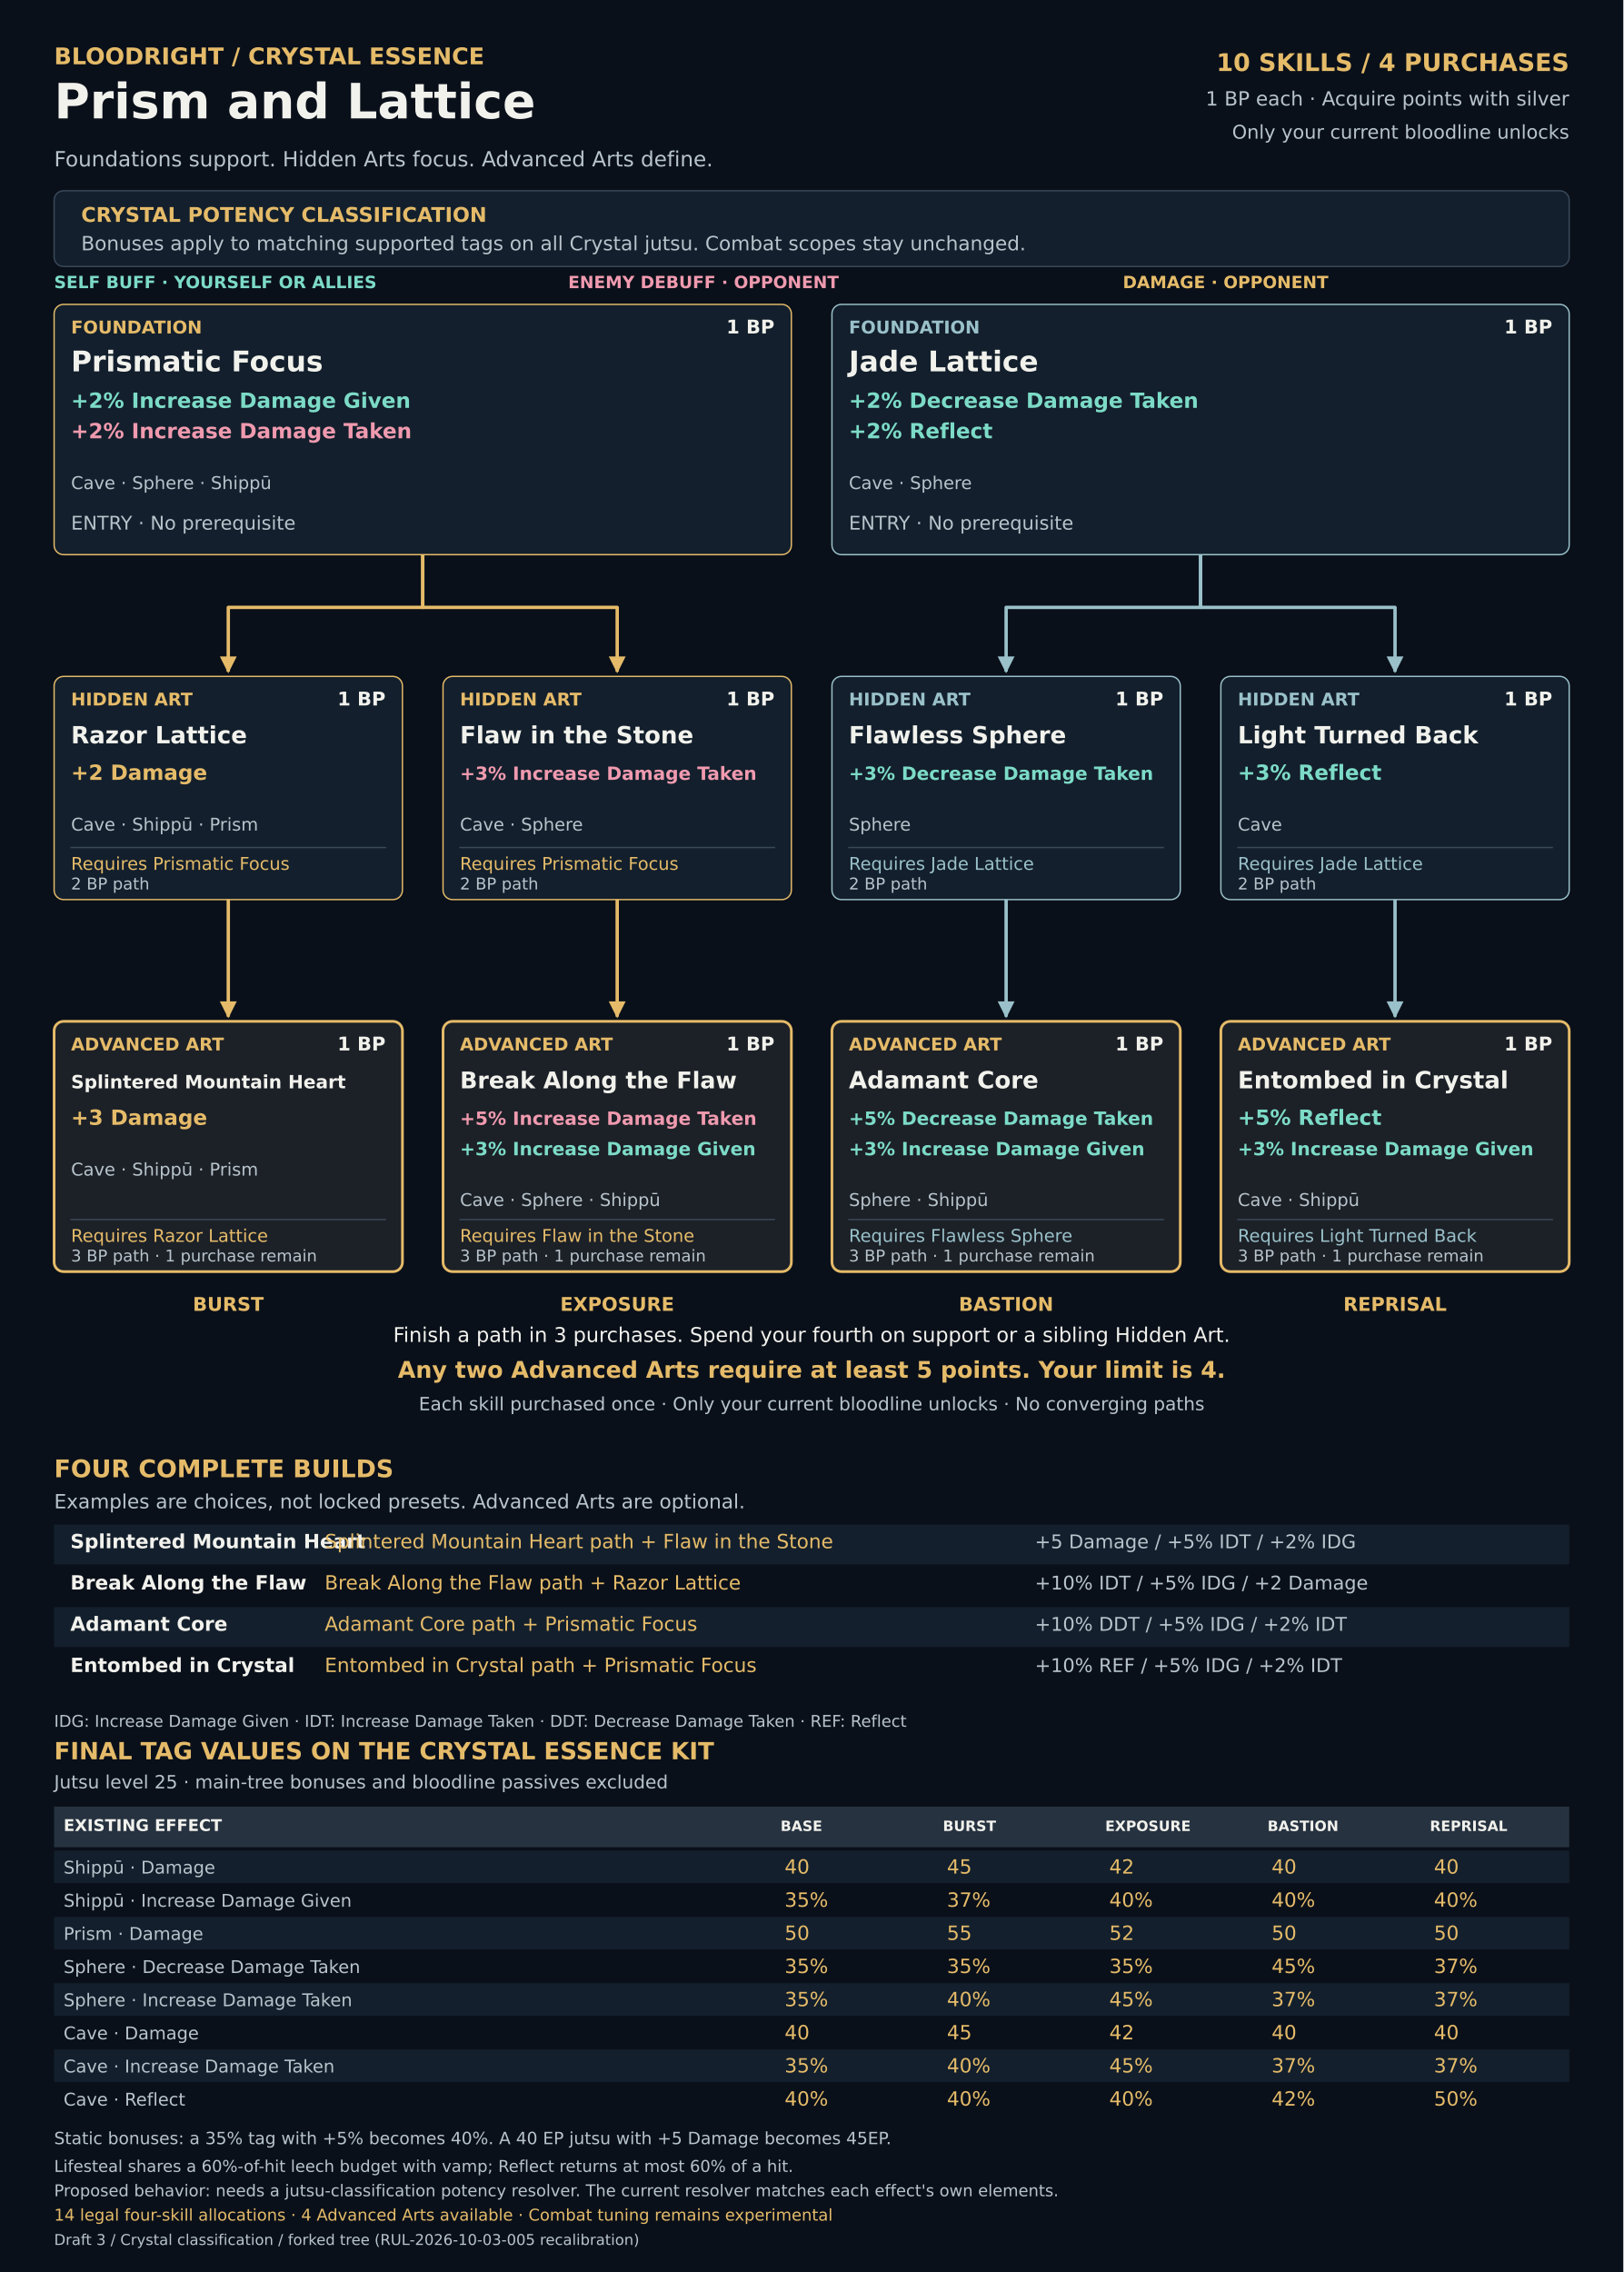
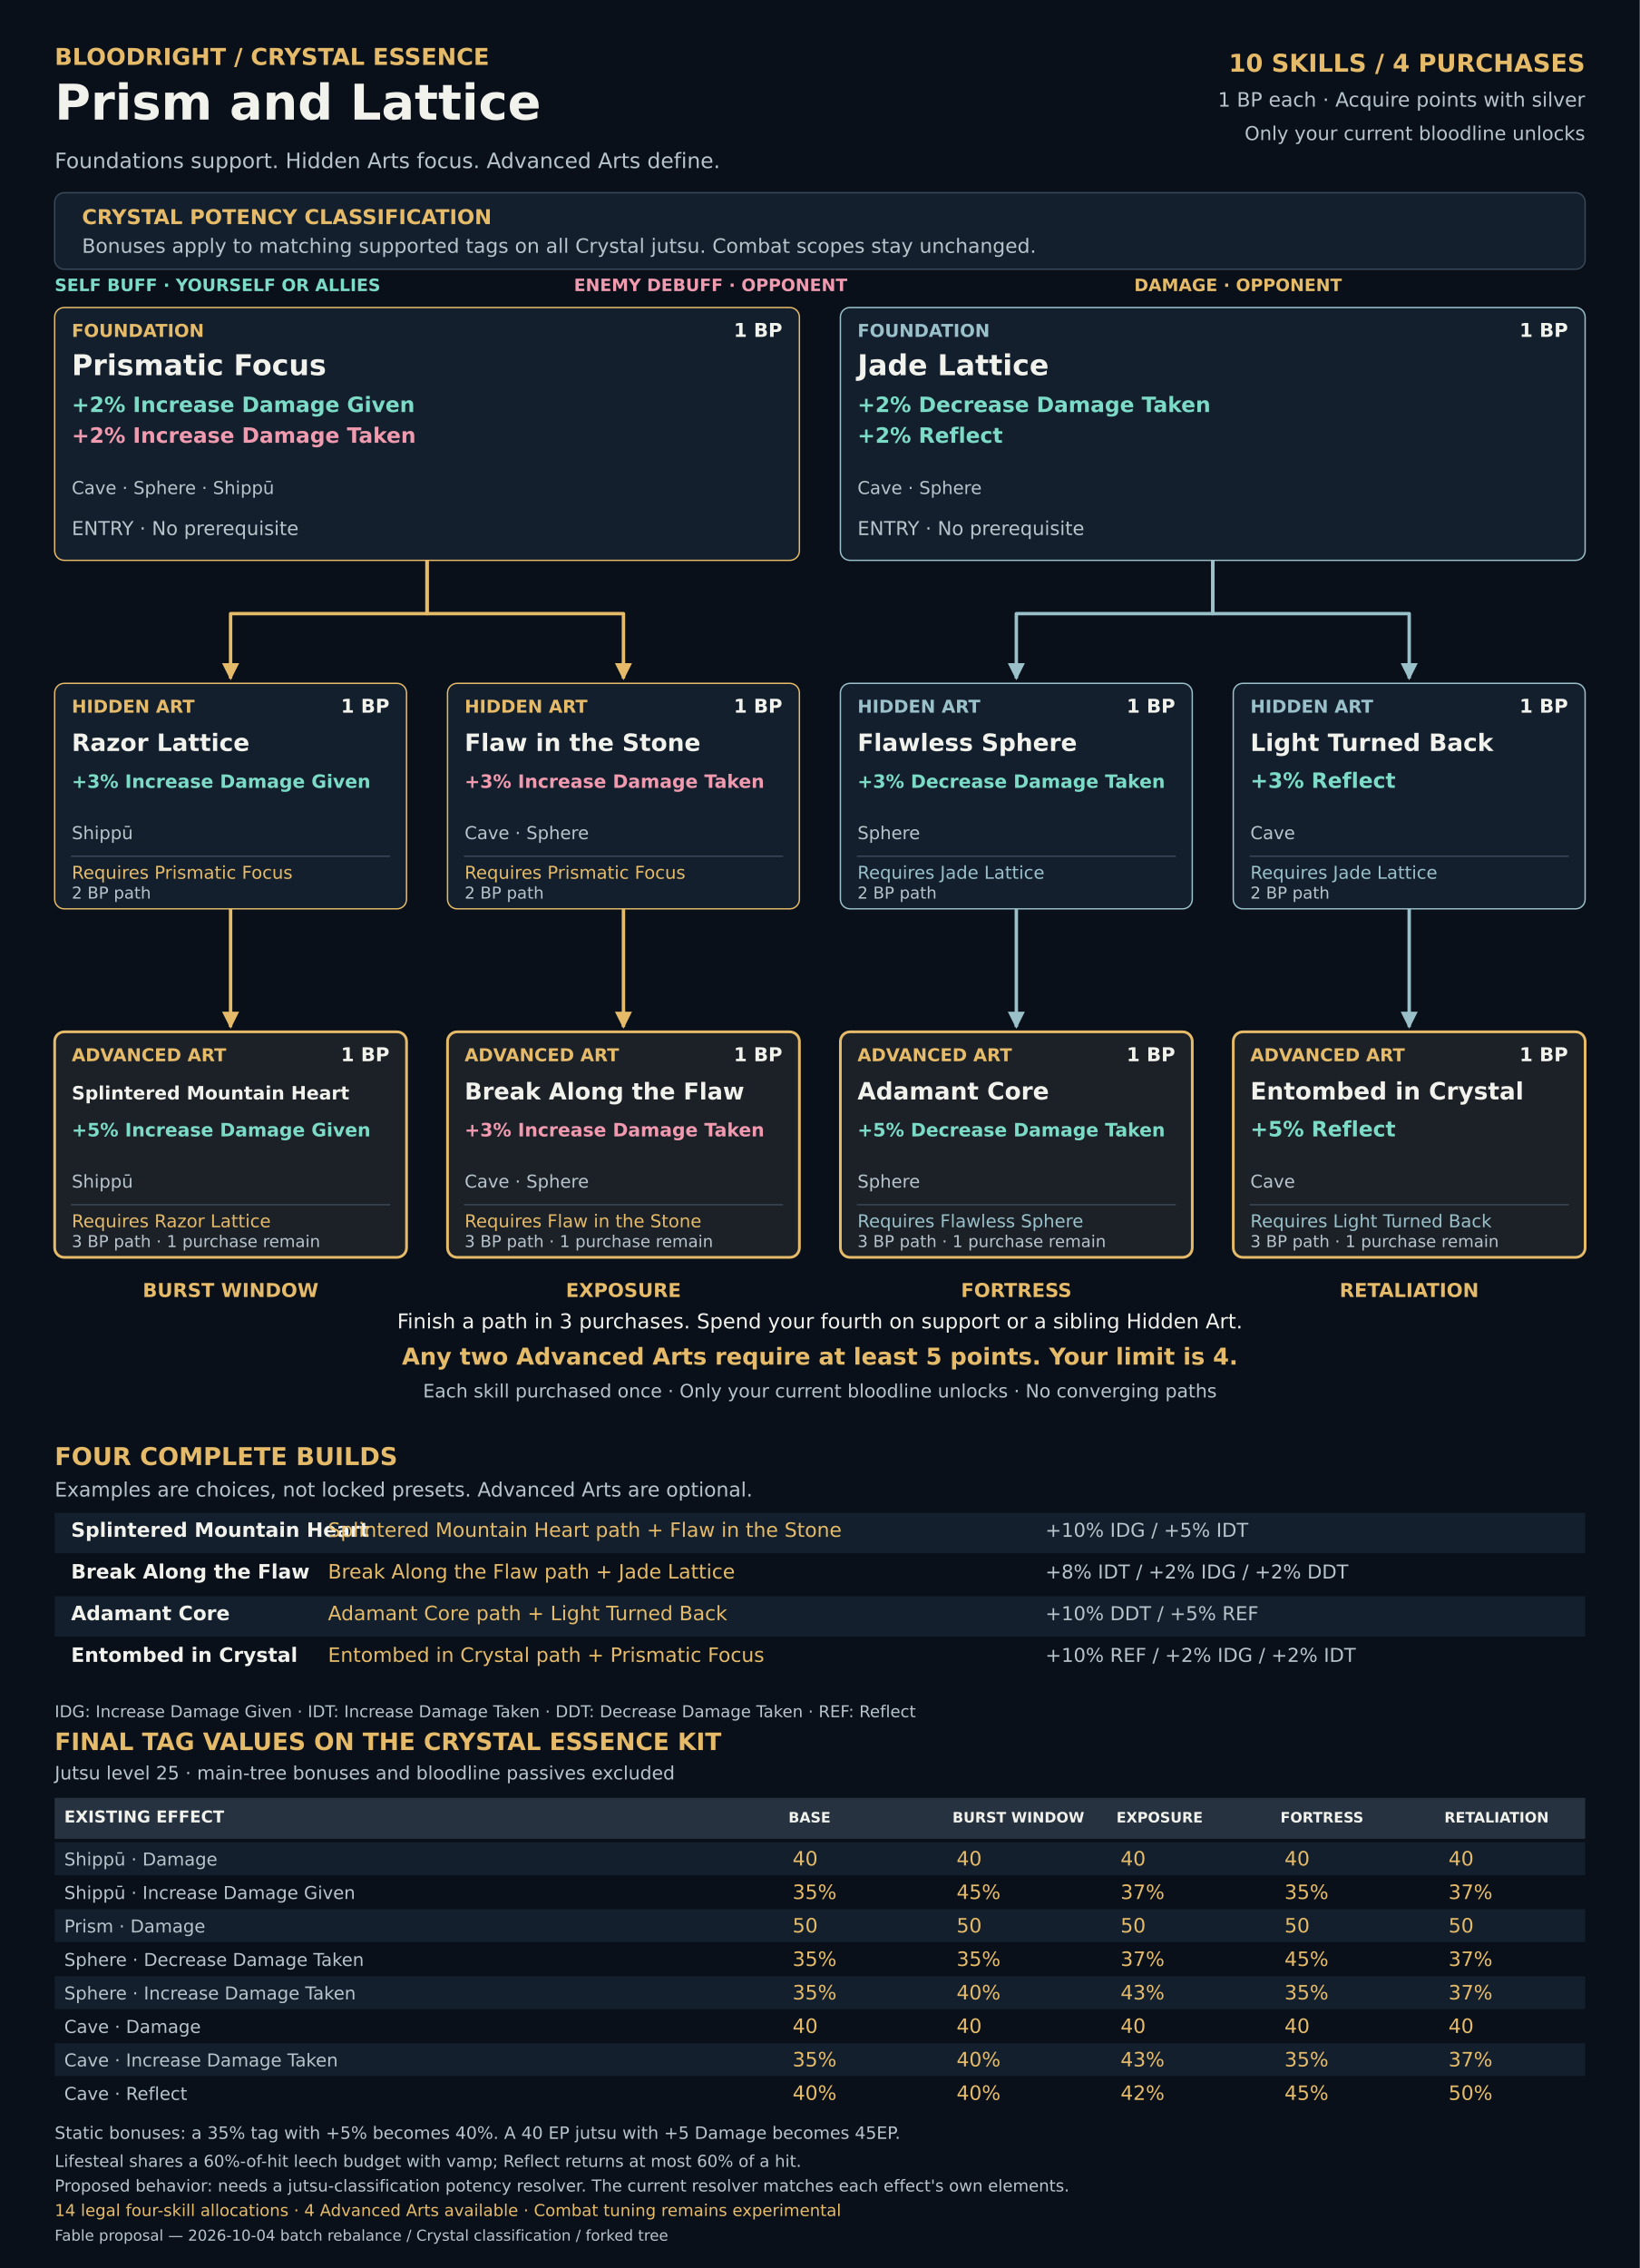
- <svg xmlns="http://www.w3.org/2000/svg" width="2400" height="3359" viewBox="0 0 2400 3359" role="img" aria-labelledby="title desc">
+ <svg xmlns="http://www.w3.org/2000/svg" width="2400" height="3319" viewBox="0 0 2400 3319" role="img" aria-labelledby="title desc">
  <defs>
    <marker id="arrow-0" viewBox="0 0 10 10" refX="9" refY="5" markerWidth="5" markerHeight="5" orient="auto">
      <path d="M0 0L10 5L0 10Z" fill="#e5bb69" />
    </marker>
    <marker id="arrow-1" viewBox="0 0 10 10" refX="9" refY="5" markerWidth="5" markerHeight="5" orient="auto">
      <path d="M0 0L10 5L0 10Z" fill="#9ac1ca" />
    </marker>
    <marker id="arrow-2" viewBox="0 0 10 10" refX="9" refY="5" markerWidth="5" markerHeight="5" orient="auto">
      <path d="M0 0L10 5L0 10Z" fill="#b8d98d" />
    </marker>
    <marker id="arrow-3" viewBox="0 0 10 10" refX="9" refY="5" markerWidth="5" markerHeight="5" orient="auto">
      <path d="M0 0L10 5L0 10Z" fill="#d9a6e0" />
    </marker>
  </defs>
  <g font-family="DejaVu Sans, sans-serif">
-     <rect x="0" y="0" width="2400" height="3359" rx="0" fill="#0a101a" />
+     <rect x="0" y="0" width="2400" height="3319" rx="0" fill="#0a101a" />
    <text x="80" y="95" font-size="34" font-weight="700" fill="#e5bb69" text-anchor="start">BLOODRIGHT / CRYSTAL ESSENCE</text>
    <text x="80" y="175" font-size="72" font-weight="700" fill="#f2f2ed" text-anchor="start">Prism and Lattice</text>
    <text x="80" y="246" font-size="31" font-weight="400" fill="#b8c4cc" text-anchor="start">Foundations support. Hidden Arts focus. Advanced Arts define.</text>
    <text x="2320" y="105" font-size="36" font-weight="700" fill="#e5bb69" text-anchor="end">10 SKILLS  /  4 PURCHASES</text>
    <text x="2320" y="156" font-size="29" font-weight="400" fill="#b8c4cc" text-anchor="end">1 BP each · Acquire points with silver</text>
    <text x="2320" y="205" font-size="28" font-weight="400" fill="#b8c4cc" text-anchor="end">Only your current bloodline unlocks</text>
    <rect x="80" y="282" width="2240" height="112" rx="14" fill="#131f2c" stroke="#394858" stroke-width="2" />
    <text x="120" y="328" font-size="30" font-weight="700" fill="#e5bb69" text-anchor="start">CRYSTAL POTENCY CLASSIFICATION</text>
    <text x="120" y="370" font-size="29" font-weight="400" fill="#b8c4cc" text-anchor="start">Bonuses apply to matching supported tags on all Crystal jutsu. Combat scopes stay unchanged.</text>
    <text x="80" y="426" font-size="25" font-weight="700" fill="#7cdbc7" text-anchor="start">SELF BUFF · YOURSELF OR ALLIES</text>
    <text x="840" y="426" font-size="25" font-weight="700" fill="#f09aaf" text-anchor="start">ENEMY DEBUFF · OPPONENT</text>
    <text x="1660" y="426" font-size="25" font-weight="700" fill="#e5bb69" text-anchor="start">DAMAGE · OPPONENT</text>
    <path id="edge-02-03" data-from="02" data-to="03" d="M337.5 1330 V1503" fill="none" stroke="#e5bb69" stroke-width="5" stroke-linejoin="round" marker-end="url(#arrow-0)" />
    <path id="edge-04-05" data-from="04" data-to="05" d="M912.5 1330 V1503" fill="none" stroke="#e5bb69" stroke-width="5" stroke-linejoin="round" marker-end="url(#arrow-0)" />
    <path id="edge-01-02" data-from="01" data-to="02" d="M625 820 V898 H337.5 V993" fill="none" stroke="#e5bb69" stroke-width="5" stroke-linejoin="round" marker-end="url(#arrow-0)" />
    <path id="edge-01-04" data-from="01" data-to="04" d="M625 820 V898 H912.5 V993" fill="none" stroke="#e5bb69" stroke-width="5" stroke-linejoin="round" marker-end="url(#arrow-0)" />
    <path id="edge-07-08" data-from="07" data-to="08" d="M1487.5 1330 V1503" fill="none" stroke="#9ac1ca" stroke-width="5" stroke-linejoin="round" marker-end="url(#arrow-1)" />
    <path id="edge-09-10" data-from="09" data-to="10" d="M2062.5 1330 V1503" fill="none" stroke="#9ac1ca" stroke-width="5" stroke-linejoin="round" marker-end="url(#arrow-1)" />
    <path id="edge-06-07" data-from="06" data-to="07" d="M1775 820 V898 H1487.5 V993" fill="none" stroke="#9ac1ca" stroke-width="5" stroke-linejoin="round" marker-end="url(#arrow-1)" />
    <path id="edge-06-09" data-from="06" data-to="09" d="M1775 820 V898 H2062.5 V993" fill="none" stroke="#9ac1ca" stroke-width="5" stroke-linejoin="round" marker-end="url(#arrow-1)" />
    <g id="node-01" data-cost="1" data-prerequisites="" data-potency-classification="Crystal">
      <rect x="80" y="450" width="1090" height="370" rx="14" fill="#131f2c" stroke="#e5bb69" stroke-width="2" />
      <text x="105.0" y="493" font-size="26" font-weight="700" fill="#e5bb69" text-anchor="start">FOUNDATION</text>
      <text x="1145.0" y="493" font-size="28" font-weight="700" fill="#f2f2ed" text-anchor="end">1 BP</text>
      <text x="105.0" y="549" font-size="42" font-weight="700" fill="#f2f2ed" text-anchor="start">Prismatic Focus</text>
      <text x="105.0" y="603" font-size="31" font-weight="700" fill="#7cdbc7" text-anchor="start">+2% Increase Damage Given</text>
      <text x="105.0" y="648" font-size="31" font-weight="700" fill="#f09aaf" text-anchor="start">+2% Increase Damage Taken</text>
      <text x="105.0" y="723" font-size="26" font-weight="400" fill="#b8c4cc" text-anchor="start">Cave · Sphere · Shippū</text>
      <text x="105.0" y="783" font-size="28" font-weight="400" fill="#b8c4cc" text-anchor="start">ENTRY · No prerequisite</text>
    </g>
    <g id="node-06" data-cost="1" data-prerequisites="" data-potency-classification="Crystal">
      <rect x="1230" y="450" width="1090" height="370" rx="14" fill="#131f2c" stroke="#9ac1ca" stroke-width="2" />
      <text x="1255.0" y="493" font-size="26" font-weight="700" fill="#9ac1ca" text-anchor="start">FOUNDATION</text>
      <text x="2295.0" y="493" font-size="28" font-weight="700" fill="#f2f2ed" text-anchor="end">1 BP</text>
      <text x="1255.0" y="549" font-size="42" font-weight="700" fill="#f2f2ed" text-anchor="start">Jade Lattice</text>
      <text x="1255.0" y="603" font-size="31" font-weight="700" fill="#7cdbc7" text-anchor="start">+2% Decrease Damage Taken</text>
      <text x="1255.0" y="648" font-size="31" font-weight="700" fill="#7cdbc7" text-anchor="start">+2% Reflect</text>
      <text x="1255.0" y="723" font-size="26" font-weight="400" fill="#b8c4cc" text-anchor="start">Cave · Sphere</text>
      <text x="1255.0" y="783" font-size="28" font-weight="400" fill="#b8c4cc" text-anchor="start">ENTRY · No prerequisite</text>
    </g>
    <g id="node-02" data-cost="1" data-prerequisites="01" data-potency-classification="Crystal">
      <rect x="80" y="1000" width="515" height="330" rx="14" fill="#131f2c" stroke="#e5bb69" stroke-width="2" />
      <text x="105.0" y="1043" font-size="26" font-weight="700" fill="#e5bb69" text-anchor="start">HIDDEN ART</text>
      <text x="570.0" y="1043" font-size="28" font-weight="700" fill="#f2f2ed" text-anchor="end">1 BP</text>
      <text x="105.0" y="1099" font-size="35" font-weight="700" fill="#f2f2ed" text-anchor="start">Razor Lattice</text>
-       <text x="105.0" y="1153" font-size="31" font-weight="700" fill="#e5bb69" text-anchor="start">+2 Damage</text>
-       <text x="105.0" y="1228" font-size="26" font-weight="400" fill="#b8c4cc" text-anchor="start">Cave · Shippū · Prism</text>
+       <text x="105.0" y="1153" font-size="27" font-weight="700" fill="#7cdbc7" text-anchor="start">+3% Increase Damage Given</text>
+       <text x="105.0" y="1228" font-size="26" font-weight="400" fill="#b8c4cc" text-anchor="start">Shippū</text>
      <path d="M104 1253 L571 1253" fill="none" stroke="#394858" stroke-width="2" />
      <text x="105.0" y="1286" font-size="26" font-weight="400" fill="#e5bb69" text-anchor="start">Requires Prismatic Focus</text>
      <text x="105.0" y="1315" font-size="24" font-weight="400" fill="#b8c4cc" text-anchor="start">2 BP path</text>
    </g>
    <g id="node-04" data-cost="1" data-prerequisites="01" data-potency-classification="Crystal">
      <rect x="655" y="1000" width="515" height="330" rx="14" fill="#131f2c" stroke="#e5bb69" stroke-width="2" />
      <text x="680.0" y="1043" font-size="26" font-weight="700" fill="#e5bb69" text-anchor="start">HIDDEN ART</text>
      <text x="1145.0" y="1043" font-size="28" font-weight="700" fill="#f2f2ed" text-anchor="end">1 BP</text>
      <text x="680.0" y="1099" font-size="35" font-weight="700" fill="#f2f2ed" text-anchor="start">Flaw in the Stone</text>
      <text x="680.0" y="1153" font-size="27" font-weight="700" fill="#f09aaf" text-anchor="start">+3% Increase Damage Taken</text>
      <text x="680.0" y="1228" font-size="26" font-weight="400" fill="#b8c4cc" text-anchor="start">Cave · Sphere</text>
      <path d="M679 1253 L1146 1253" fill="none" stroke="#394858" stroke-width="2" />
      <text x="680.0" y="1286" font-size="26" font-weight="400" fill="#e5bb69" text-anchor="start">Requires Prismatic Focus</text>
      <text x="680.0" y="1315" font-size="24" font-weight="400" fill="#b8c4cc" text-anchor="start">2 BP path</text>
    </g>
    <g id="node-07" data-cost="1" data-prerequisites="06" data-potency-classification="Crystal">
      <rect x="1230" y="1000" width="515" height="330" rx="14" fill="#131f2c" stroke="#9ac1ca" stroke-width="2" />
      <text x="1255.0" y="1043" font-size="26" font-weight="700" fill="#9ac1ca" text-anchor="start">HIDDEN ART</text>
      <text x="1720.0" y="1043" font-size="28" font-weight="700" fill="#f2f2ed" text-anchor="end">1 BP</text>
      <text x="1255.0" y="1099" font-size="35" font-weight="700" fill="#f2f2ed" text-anchor="start">Flawless Sphere</text>
      <text x="1255.0" y="1153" font-size="27" font-weight="700" fill="#7cdbc7" text-anchor="start">+3% Decrease Damage Taken</text>
      <text x="1255.0" y="1228" font-size="26" font-weight="400" fill="#b8c4cc" text-anchor="start">Sphere</text>
      <path d="M1254 1253 L1721 1253" fill="none" stroke="#394858" stroke-width="2" />
      <text x="1255.0" y="1286" font-size="26" font-weight="400" fill="#9ac1ca" text-anchor="start">Requires Jade Lattice</text>
      <text x="1255.0" y="1315" font-size="24" font-weight="400" fill="#b8c4cc" text-anchor="start">2 BP path</text>
    </g>
    <g id="node-09" data-cost="1" data-prerequisites="06" data-potency-classification="Crystal">
      <rect x="1805" y="1000" width="515" height="330" rx="14" fill="#131f2c" stroke="#9ac1ca" stroke-width="2" />
      <text x="1830.0" y="1043" font-size="26" font-weight="700" fill="#9ac1ca" text-anchor="start">HIDDEN ART</text>
      <text x="2295.0" y="1043" font-size="28" font-weight="700" fill="#f2f2ed" text-anchor="end">1 BP</text>
      <text x="1830.0" y="1099" font-size="35" font-weight="700" fill="#f2f2ed" text-anchor="start">Light Turned Back</text>
      <text x="1830.0" y="1153" font-size="31" font-weight="700" fill="#7cdbc7" text-anchor="start">+3% Reflect</text>
      <text x="1830.0" y="1228" font-size="26" font-weight="400" fill="#b8c4cc" text-anchor="start">Cave</text>
      <path d="M1829 1253 L2296 1253" fill="none" stroke="#394858" stroke-width="2" />
      <text x="1830.0" y="1286" font-size="26" font-weight="400" fill="#9ac1ca" text-anchor="start">Requires Jade Lattice</text>
      <text x="1830.0" y="1315" font-size="24" font-weight="400" fill="#b8c4cc" text-anchor="start">2 BP path</text>
    </g>
    <g id="node-03" data-cost="1" data-prerequisites="02" data-potency-classification="Crystal">
-       <rect x="80" y="1510" width="515" height="370" rx="14" fill="#1c2027" stroke="#e5bb69" stroke-width="4" />
+       <rect x="80" y="1510" width="515" height="330" rx="14" fill="#1c2027" stroke="#e5bb69" stroke-width="4" />
      <text x="105.0" y="1553" font-size="26" font-weight="700" fill="#e5bb69" text-anchor="start">ADVANCED ART</text>
      <text x="570.0" y="1553" font-size="28" font-weight="700" fill="#f2f2ed" text-anchor="end">1 BP</text>
      <text x="105.0" y="1609" font-size="27" font-weight="700" fill="#f2f2ed" text-anchor="start">Splintered Mountain Heart</text>
-       <text x="105.0" y="1663" font-size="31" font-weight="700" fill="#e5bb69" text-anchor="start">+3 Damage</text>
-       <text x="105.0" y="1738" font-size="26" font-weight="400" fill="#b8c4cc" text-anchor="start">Cave · Shippū · Prism</text>
-       <path d="M104 1803 L571 1803" fill="none" stroke="#394858" stroke-width="2" />
-       <text x="105.0" y="1836" font-size="26" font-weight="400" fill="#e5bb69" text-anchor="start">Requires Razor Lattice</text>
-       <text x="105.0" y="1865" font-size="24" font-weight="400" fill="#b8c4cc" text-anchor="start">3 BP path · 1 purchase remain</text>
+       <text x="105.0" y="1663" font-size="27" font-weight="700" fill="#7cdbc7" text-anchor="start">+5% Increase Damage Given</text>
+       <text x="105.0" y="1738" font-size="26" font-weight="400" fill="#b8c4cc" text-anchor="start">Shippū</text>
+       <path d="M104 1763 L571 1763" fill="none" stroke="#394858" stroke-width="2" />
+       <text x="105.0" y="1796" font-size="26" font-weight="400" fill="#e5bb69" text-anchor="start">Requires Razor Lattice</text>
+       <text x="105.0" y="1825" font-size="24" font-weight="400" fill="#b8c4cc" text-anchor="start">3 BP path · 1 purchase remain</text>
    </g>
    <g id="node-05" data-cost="1" data-prerequisites="04" data-potency-classification="Crystal">
-       <rect x="655" y="1510" width="515" height="370" rx="14" fill="#1c2027" stroke="#e5bb69" stroke-width="4" />
+       <rect x="655" y="1510" width="515" height="330" rx="14" fill="#1c2027" stroke="#e5bb69" stroke-width="4" />
      <text x="680.0" y="1553" font-size="26" font-weight="700" fill="#e5bb69" text-anchor="start">ADVANCED ART</text>
      <text x="1145.0" y="1553" font-size="28" font-weight="700" fill="#f2f2ed" text-anchor="end">1 BP</text>
      <text x="680.0" y="1609" font-size="34" font-weight="700" fill="#f2f2ed" text-anchor="start">Break Along the Flaw</text>
-       <text x="680.0" y="1663" font-size="27" font-weight="700" fill="#f09aaf" text-anchor="start">+5% Increase Damage Taken</text>
-       <text x="680.0" y="1708" font-size="27" font-weight="700" fill="#7cdbc7" text-anchor="start">+3% Increase Damage Given</text>
-       <text x="680.0" y="1783" font-size="26" font-weight="400" fill="#b8c4cc" text-anchor="start">Cave · Sphere · Shippū</text>
-       <path d="M679 1803 L1146 1803" fill="none" stroke="#394858" stroke-width="2" />
-       <text x="680.0" y="1836" font-size="26" font-weight="400" fill="#e5bb69" text-anchor="start">Requires Flaw in the Stone</text>
-       <text x="680.0" y="1865" font-size="24" font-weight="400" fill="#b8c4cc" text-anchor="start">3 BP path · 1 purchase remain</text>
+       <text x="680.0" y="1663" font-size="27" font-weight="700" fill="#f09aaf" text-anchor="start">+3% Increase Damage Taken</text>
+       <text x="680.0" y="1738" font-size="26" font-weight="400" fill="#b8c4cc" text-anchor="start">Cave · Sphere</text>
+       <path d="M679 1763 L1146 1763" fill="none" stroke="#394858" stroke-width="2" />
+       <text x="680.0" y="1796" font-size="26" font-weight="400" fill="#e5bb69" text-anchor="start">Requires Flaw in the Stone</text>
+       <text x="680.0" y="1825" font-size="24" font-weight="400" fill="#b8c4cc" text-anchor="start">3 BP path · 1 purchase remain</text>
    </g>
    <g id="node-08" data-cost="1" data-prerequisites="07" data-potency-classification="Crystal">
-       <rect x="1230" y="1510" width="515" height="370" rx="14" fill="#1c2027" stroke="#e5bb69" stroke-width="4" />
+       <rect x="1230" y="1510" width="515" height="330" rx="14" fill="#1c2027" stroke="#e5bb69" stroke-width="4" />
      <text x="1255.0" y="1553" font-size="26" font-weight="700" fill="#e5bb69" text-anchor="start">ADVANCED ART</text>
      <text x="1720.0" y="1553" font-size="28" font-weight="700" fill="#f2f2ed" text-anchor="end">1 BP</text>
      <text x="1255.0" y="1609" font-size="35" font-weight="700" fill="#f2f2ed" text-anchor="start">Adamant Core</text>
      <text x="1255.0" y="1663" font-size="27" font-weight="700" fill="#7cdbc7" text-anchor="start">+5% Decrease Damage Taken</text>
-       <text x="1255.0" y="1708" font-size="27" font-weight="700" fill="#7cdbc7" text-anchor="start">+3% Increase Damage Given</text>
-       <text x="1255.0" y="1783" font-size="26" font-weight="400" fill="#b8c4cc" text-anchor="start">Sphere · Shippū</text>
-       <path d="M1254 1803 L1721 1803" fill="none" stroke="#394858" stroke-width="2" />
-       <text x="1255.0" y="1836" font-size="26" font-weight="400" fill="#9ac1ca" text-anchor="start">Requires Flawless Sphere</text>
-       <text x="1255.0" y="1865" font-size="24" font-weight="400" fill="#b8c4cc" text-anchor="start">3 BP path · 1 purchase remain</text>
+       <text x="1255.0" y="1738" font-size="26" font-weight="400" fill="#b8c4cc" text-anchor="start">Sphere</text>
+       <path d="M1254 1763 L1721 1763" fill="none" stroke="#394858" stroke-width="2" />
+       <text x="1255.0" y="1796" font-size="26" font-weight="400" fill="#9ac1ca" text-anchor="start">Requires Flawless Sphere</text>
+       <text x="1255.0" y="1825" font-size="24" font-weight="400" fill="#b8c4cc" text-anchor="start">3 BP path · 1 purchase remain</text>
    </g>
    <g id="node-10" data-cost="1" data-prerequisites="09" data-potency-classification="Crystal">
-       <rect x="1805" y="1510" width="515" height="370" rx="14" fill="#1c2027" stroke="#e5bb69" stroke-width="4" />
+       <rect x="1805" y="1510" width="515" height="330" rx="14" fill="#1c2027" stroke="#e5bb69" stroke-width="4" />
      <text x="1830.0" y="1553" font-size="26" font-weight="700" fill="#e5bb69" text-anchor="start">ADVANCED ART</text>
      <text x="2295.0" y="1553" font-size="28" font-weight="700" fill="#f2f2ed" text-anchor="end">1 BP</text>
      <text x="1830.0" y="1609" font-size="35" font-weight="700" fill="#f2f2ed" text-anchor="start">Entombed in Crystal</text>
      <text x="1830.0" y="1663" font-size="31" font-weight="700" fill="#7cdbc7" text-anchor="start">+5% Reflect</text>
-       <text x="1830.0" y="1708" font-size="27" font-weight="700" fill="#7cdbc7" text-anchor="start">+3% Increase Damage Given</text>
-       <text x="1830.0" y="1783" font-size="26" font-weight="400" fill="#b8c4cc" text-anchor="start">Cave · Shippū</text>
-       <path d="M1829 1803 L2296 1803" fill="none" stroke="#394858" stroke-width="2" />
-       <text x="1830.0" y="1836" font-size="26" font-weight="400" fill="#9ac1ca" text-anchor="start">Requires Light Turned Back</text>
-       <text x="1830.0" y="1865" font-size="24" font-weight="400" fill="#b8c4cc" text-anchor="start">3 BP path · 1 purchase remain</text>
-     </g>
-     <text x="337.5" y="1938" font-size="28" font-weight="700" fill="#e5bb69" text-anchor="middle">BURST</text>
-     <text x="912.5" y="1938" font-size="28" font-weight="700" fill="#e5bb69" text-anchor="middle">EXPOSURE</text>
-     <text x="1487.5" y="1938" font-size="28" font-weight="700" fill="#e5bb69" text-anchor="middle">BASTION</text>
-     <text x="2062.5" y="1938" font-size="28" font-weight="700" fill="#e5bb69" text-anchor="middle">REPRISAL</text>
-     <text x="1200.0" y="1984" font-size="30" font-weight="400" fill="#f2f2ed" text-anchor="middle">Finish a path in 3 purchases. Spend your fourth on support or a sibling Hidden Art.</text>
-     <text x="1200.0" y="2037" font-size="34" font-weight="700" fill="#e5bb69" text-anchor="middle">Any two Advanced Arts require at least 5 points. Your limit is 4.</text>
-     <text x="1200.0" y="2085" font-size="27" font-weight="400" fill="#b8c4cc" text-anchor="middle">Each skill purchased once · Only your current bloodline unlocks · No converging paths</text>
-     <text x="80" y="2184" font-size="36" font-weight="700" fill="#e5bb69" text-anchor="start">FOUR COMPLETE BUILDS</text>
-     <text x="80" y="2230" font-size="29" font-weight="400" fill="#b8c4cc" text-anchor="start">Examples are choices, not locked presets. Advanced Arts are optional.</text>
-     <rect x="80" y="2254" width="2240" height="59" rx="0" fill="#131f2c" />
-     <text x="104" y="2289" font-size="29" font-weight="700" fill="#f2f2ed" text-anchor="start">Splintered Mountain Heart</text>
-     <text x="480" y="2289" font-size="29" font-weight="400" fill="#e5bb69" text-anchor="start">Splintered Mountain Heart path + Flaw in the Stone</text>
-     <text x="1530" y="2289" font-size="28" font-weight="400" fill="#b8c4cc" text-anchor="start">+5 Damage / +5% IDT / +2% IDG</text>
-     <rect x="80" y="2315" width="2240" height="59" rx="0" fill="#0a101a" />
-     <text x="104" y="2350" font-size="29" font-weight="700" fill="#f2f2ed" text-anchor="start">Break Along the Flaw</text>
-     <text x="480" y="2350" font-size="29" font-weight="400" fill="#e5bb69" text-anchor="start">Break Along the Flaw path + Razor Lattice</text>
-     <text x="1530" y="2350" font-size="28" font-weight="400" fill="#b8c4cc" text-anchor="start">+10% IDT / +5% IDG / +2 Damage</text>
-     <rect x="80" y="2376" width="2240" height="59" rx="0" fill="#131f2c" />
-     <text x="104" y="2411" font-size="29" font-weight="700" fill="#f2f2ed" text-anchor="start">Adamant Core</text>
-     <text x="480" y="2411" font-size="29" font-weight="400" fill="#e5bb69" text-anchor="start">Adamant Core path + Prismatic Focus</text>
-     <text x="1530" y="2411" font-size="28" font-weight="400" fill="#b8c4cc" text-anchor="start">+10% DDT / +5% IDG / +2% IDT</text>
-     <rect x="80" y="2437" width="2240" height="59" rx="0" fill="#0a101a" />
-     <text x="104" y="2472" font-size="29" font-weight="700" fill="#f2f2ed" text-anchor="start">Entombed in Crystal</text>
-     <text x="480" y="2472" font-size="29" font-weight="400" fill="#e5bb69" text-anchor="start">Entombed in Crystal path + Prismatic Focus</text>
-     <text x="1530" y="2472" font-size="28" font-weight="400" fill="#b8c4cc" text-anchor="start">+10% REF / +5% IDG / +2% IDT</text>
-     <text x="80" y="2553" font-size="24" font-weight="400" fill="#b8c4cc" text-anchor="start">IDG: Increase Damage Given · IDT: Increase Damage Taken · DDT: Decrease Damage Taken · REF: Reflect</text>
-     <text x="80" y="2601" font-size="35" font-weight="700" fill="#e5bb69" text-anchor="start">FINAL TAG VALUES ON THE CRYSTAL ESSENCE KIT</text>
-     <text x="80" y="2644" font-size="27" font-weight="400" fill="#b8c4cc" text-anchor="start">Jutsu level 25 · main-tree bonuses and bloodline passives excluded</text>
-     <rect x="80" y="2671" width="2240" height="60" rx="0" fill="#263240" />
-     <text x="94" y="2707" font-size="24" font-weight="700" fill="#f2f2ed" text-anchor="start">EXISTING EFFECT</text>
-     <text x="1154.0" y="2707" font-size="21" font-weight="700" fill="#f2f2ed" text-anchor="start">BASE</text>
-     <text x="1394.0" y="2707" font-size="21" font-weight="700" fill="#f2f2ed" text-anchor="start">BURST</text>
-     <text x="1634.0" y="2707" font-size="21" font-weight="700" fill="#f2f2ed" text-anchor="start">EXPOSURE</text>
-     <text x="1874.0" y="2707" font-size="21" font-weight="700" fill="#f2f2ed" text-anchor="start">BASTION</text>
-     <text x="2114.0" y="2707" font-size="21" font-weight="700" fill="#f2f2ed" text-anchor="start">REPRISAL</text>
-     <rect x="80" y="2736" width="2240" height="48" rx="0" fill="#131f2c" />
-     <text x="94" y="2770" font-size="26" font-weight="400" fill="#b8c4cc" text-anchor="start">Shippū · Damage</text>
-     <text x="1160.0" y="2770" font-size="29" font-weight="400" fill="#e5bb69" text-anchor="start">40</text>
-     <text x="1400.0" y="2770" font-size="29" font-weight="400" fill="#e5bb69" text-anchor="start">45</text>
-     <text x="1640.0" y="2770" font-size="29" font-weight="400" fill="#e5bb69" text-anchor="start">42</text>
-     <text x="1880.0" y="2770" font-size="29" font-weight="400" fill="#e5bb69" text-anchor="start">40</text>
-     <text x="2120.0" y="2770" font-size="29" font-weight="400" fill="#e5bb69" text-anchor="start">40</text>
-     <text x="94" y="2819" font-size="26" font-weight="400" fill="#b8c4cc" text-anchor="start">Shippū · Increase Damage Given</text>
-     <text x="1160.0" y="2819" font-size="29" font-weight="400" fill="#e5bb69" text-anchor="start">35%</text>
-     <text x="1400.0" y="2819" font-size="29" font-weight="400" fill="#e5bb69" text-anchor="start">37%</text>
-     <text x="1640.0" y="2819" font-size="29" font-weight="400" fill="#e5bb69" text-anchor="start">40%</text>
-     <text x="1880.0" y="2819" font-size="29" font-weight="400" fill="#e5bb69" text-anchor="start">40%</text>
-     <text x="2120.0" y="2819" font-size="29" font-weight="400" fill="#e5bb69" text-anchor="start">40%</text>
-     <rect x="80" y="2834" width="2240" height="48" rx="0" fill="#131f2c" />
-     <text x="94" y="2868" font-size="26" font-weight="400" fill="#b8c4cc" text-anchor="start">Prism · Damage</text>
-     <text x="1160.0" y="2868" font-size="29" font-weight="400" fill="#e5bb69" text-anchor="start">50</text>
-     <text x="1400.0" y="2868" font-size="29" font-weight="400" fill="#e5bb69" text-anchor="start">55</text>
-     <text x="1640.0" y="2868" font-size="29" font-weight="400" fill="#e5bb69" text-anchor="start">52</text>
-     <text x="1880.0" y="2868" font-size="29" font-weight="400" fill="#e5bb69" text-anchor="start">50</text>
-     <text x="2120.0" y="2868" font-size="29" font-weight="400" fill="#e5bb69" text-anchor="start">50</text>
-     <text x="94" y="2917" font-size="26" font-weight="400" fill="#b8c4cc" text-anchor="start">Sphere · Decrease Damage Taken</text>
-     <text x="1160.0" y="2917" font-size="29" font-weight="400" fill="#e5bb69" text-anchor="start">35%</text>
-     <text x="1400.0" y="2917" font-size="29" font-weight="400" fill="#e5bb69" text-anchor="start">35%</text>
-     <text x="1640.0" y="2917" font-size="29" font-weight="400" fill="#e5bb69" text-anchor="start">35%</text>
-     <text x="1880.0" y="2917" font-size="29" font-weight="400" fill="#e5bb69" text-anchor="start">45%</text>
-     <text x="2120.0" y="2917" font-size="29" font-weight="400" fill="#e5bb69" text-anchor="start">37%</text>
-     <rect x="80" y="2932" width="2240" height="48" rx="0" fill="#131f2c" />
-     <text x="94" y="2966" font-size="26" font-weight="400" fill="#b8c4cc" text-anchor="start">Sphere · Increase Damage Taken</text>
-     <text x="1160.0" y="2966" font-size="29" font-weight="400" fill="#e5bb69" text-anchor="start">35%</text>
-     <text x="1400.0" y="2966" font-size="29" font-weight="400" fill="#e5bb69" text-anchor="start">40%</text>
-     <text x="1640.0" y="2966" font-size="29" font-weight="400" fill="#e5bb69" text-anchor="start">45%</text>
-     <text x="1880.0" y="2966" font-size="29" font-weight="400" fill="#e5bb69" text-anchor="start">37%</text>
-     <text x="2120.0" y="2966" font-size="29" font-weight="400" fill="#e5bb69" text-anchor="start">37%</text>
-     <text x="94" y="3015" font-size="26" font-weight="400" fill="#b8c4cc" text-anchor="start">Cave · Damage</text>
-     <text x="1160.0" y="3015" font-size="29" font-weight="400" fill="#e5bb69" text-anchor="start">40</text>
-     <text x="1400.0" y="3015" font-size="29" font-weight="400" fill="#e5bb69" text-anchor="start">45</text>
-     <text x="1640.0" y="3015" font-size="29" font-weight="400" fill="#e5bb69" text-anchor="start">42</text>
-     <text x="1880.0" y="3015" font-size="29" font-weight="400" fill="#e5bb69" text-anchor="start">40</text>
-     <text x="2120.0" y="3015" font-size="29" font-weight="400" fill="#e5bb69" text-anchor="start">40</text>
-     <rect x="80" y="3030" width="2240" height="48" rx="0" fill="#131f2c" />
-     <text x="94" y="3064" font-size="26" font-weight="400" fill="#b8c4cc" text-anchor="start">Cave · Increase Damage Taken</text>
-     <text x="1160.0" y="3064" font-size="29" font-weight="400" fill="#e5bb69" text-anchor="start">35%</text>
-     <text x="1400.0" y="3064" font-size="29" font-weight="400" fill="#e5bb69" text-anchor="start">40%</text>
-     <text x="1640.0" y="3064" font-size="29" font-weight="400" fill="#e5bb69" text-anchor="start">45%</text>
-     <text x="1880.0" y="3064" font-size="29" font-weight="400" fill="#e5bb69" text-anchor="start">37%</text>
-     <text x="2120.0" y="3064" font-size="29" font-weight="400" fill="#e5bb69" text-anchor="start">37%</text>
-     <text x="94" y="3113" font-size="26" font-weight="400" fill="#b8c4cc" text-anchor="start">Cave · Reflect</text>
-     <text x="1160.0" y="3113" font-size="29" font-weight="400" fill="#e5bb69" text-anchor="start">40%</text>
-     <text x="1400.0" y="3113" font-size="29" font-weight="400" fill="#e5bb69" text-anchor="start">40%</text>
-     <text x="1640.0" y="3113" font-size="29" font-weight="400" fill="#e5bb69" text-anchor="start">40%</text>
-     <text x="1880.0" y="3113" font-size="29" font-weight="400" fill="#e5bb69" text-anchor="start">42%</text>
-     <text x="2120.0" y="3113" font-size="29" font-weight="400" fill="#e5bb69" text-anchor="start">50%</text>
-     <text x="80" y="3170" font-size="25" font-weight="400" fill="#b8c4cc" text-anchor="start">Static bonuses: a 35% tag with +5% becomes 40%. A 40 EP jutsu with +5 Damage becomes 45EP.</text>
-     <text x="80" y="3211" font-size="24" font-weight="400" fill="#b8c4cc" text-anchor="start">Lifesteal shares a 60%-of-hit leech budget with vamp; Reflect returns at most 60% of a hit.</text>
-     <text x="80" y="3247" font-size="24" font-weight="400" fill="#b8c4cc" text-anchor="start">Proposed behavior: needs a jutsu-classification potency resolver. The current resolver matches each effect's own elements.</text>
-     <text x="80" y="3283" font-size="24" font-weight="400" fill="#e5bb69" text-anchor="start">14 legal four-skill allocations · 4 Advanced Arts available · Combat tuning remains experimental</text>
-     <text x="80" y="3319" font-size="22" font-weight="400" fill="#b8c4cc" text-anchor="start">Draft 3 / Crystal classification / forked tree (RUL-2026-10-03-005 recalibration)</text>
+       <text x="1830.0" y="1738" font-size="26" font-weight="400" fill="#b8c4cc" text-anchor="start">Cave</text>
+       <path d="M1829 1763 L2296 1763" fill="none" stroke="#394858" stroke-width="2" />
+       <text x="1830.0" y="1796" font-size="26" font-weight="400" fill="#9ac1ca" text-anchor="start">Requires Light Turned Back</text>
+       <text x="1830.0" y="1825" font-size="24" font-weight="400" fill="#b8c4cc" text-anchor="start">3 BP path · 1 purchase remain</text>
+     </g>
+     <text x="337.5" y="1898" font-size="28" font-weight="700" fill="#e5bb69" text-anchor="middle">BURST WINDOW</text>
+     <text x="912.5" y="1898" font-size="28" font-weight="700" fill="#e5bb69" text-anchor="middle">EXPOSURE</text>
+     <text x="1487.5" y="1898" font-size="28" font-weight="700" fill="#e5bb69" text-anchor="middle">FORTRESS</text>
+     <text x="2062.5" y="1898" font-size="28" font-weight="700" fill="#e5bb69" text-anchor="middle">RETALIATION</text>
+     <text x="1200.0" y="1944" font-size="30" font-weight="400" fill="#f2f2ed" text-anchor="middle">Finish a path in 3 purchases. Spend your fourth on support or a sibling Hidden Art.</text>
+     <text x="1200.0" y="1997" font-size="34" font-weight="700" fill="#e5bb69" text-anchor="middle">Any two Advanced Arts require at least 5 points. Your limit is 4.</text>
+     <text x="1200.0" y="2045" font-size="27" font-weight="400" fill="#b8c4cc" text-anchor="middle">Each skill purchased once · Only your current bloodline unlocks · No converging paths</text>
+     <text x="80" y="2144" font-size="36" font-weight="700" fill="#e5bb69" text-anchor="start">FOUR COMPLETE BUILDS</text>
+     <text x="80" y="2190" font-size="29" font-weight="400" fill="#b8c4cc" text-anchor="start">Examples are choices, not locked presets. Advanced Arts are optional.</text>
+     <rect x="80" y="2214" width="2240" height="59" rx="0" fill="#131f2c" />
+     <text x="104" y="2249" font-size="29" font-weight="700" fill="#f2f2ed" text-anchor="start">Splintered Mountain Heart</text>
+     <text x="480" y="2249" font-size="29" font-weight="400" fill="#e5bb69" text-anchor="start">Splintered Mountain Heart path + Flaw in the Stone</text>
+     <text x="1530" y="2249" font-size="28" font-weight="400" fill="#b8c4cc" text-anchor="start">+10% IDG / +5% IDT</text>
+     <rect x="80" y="2275" width="2240" height="59" rx="0" fill="#0a101a" />
+     <text x="104" y="2310" font-size="29" font-weight="700" fill="#f2f2ed" text-anchor="start">Break Along the Flaw</text>
+     <text x="480" y="2310" font-size="29" font-weight="400" fill="#e5bb69" text-anchor="start">Break Along the Flaw path + Jade Lattice</text>
+     <text x="1530" y="2310" font-size="28" font-weight="400" fill="#b8c4cc" text-anchor="start">+8% IDT / +2% IDG / +2% DDT</text>
+     <rect x="80" y="2336" width="2240" height="59" rx="0" fill="#131f2c" />
+     <text x="104" y="2371" font-size="29" font-weight="700" fill="#f2f2ed" text-anchor="start">Adamant Core</text>
+     <text x="480" y="2371" font-size="29" font-weight="400" fill="#e5bb69" text-anchor="start">Adamant Core path + Light Turned Back</text>
+     <text x="1530" y="2371" font-size="28" font-weight="400" fill="#b8c4cc" text-anchor="start">+10% DDT / +5% REF</text>
+     <rect x="80" y="2397" width="2240" height="59" rx="0" fill="#0a101a" />
+     <text x="104" y="2432" font-size="29" font-weight="700" fill="#f2f2ed" text-anchor="start">Entombed in Crystal</text>
+     <text x="480" y="2432" font-size="29" font-weight="400" fill="#e5bb69" text-anchor="start">Entombed in Crystal path + Prismatic Focus</text>
+     <text x="1530" y="2432" font-size="28" font-weight="400" fill="#b8c4cc" text-anchor="start">+10% REF / +2% IDG / +2% IDT</text>
+     <text x="80" y="2513" font-size="24" font-weight="400" fill="#b8c4cc" text-anchor="start">IDG: Increase Damage Given · IDT: Increase Damage Taken · DDT: Decrease Damage Taken · REF: Reflect</text>
+     <text x="80" y="2561" font-size="35" font-weight="700" fill="#e5bb69" text-anchor="start">FINAL TAG VALUES ON THE CRYSTAL ESSENCE KIT</text>
+     <text x="80" y="2604" font-size="27" font-weight="400" fill="#b8c4cc" text-anchor="start">Jutsu level 25 · main-tree bonuses and bloodline passives excluded</text>
+     <rect x="80" y="2631" width="2240" height="60" rx="0" fill="#263240" />
+     <text x="94" y="2667" font-size="24" font-weight="700" fill="#f2f2ed" text-anchor="start">EXISTING EFFECT</text>
+     <text x="1154.0" y="2667" font-size="21" font-weight="700" fill="#f2f2ed" text-anchor="start">BASE</text>
+     <text x="1394.0" y="2667" font-size="21" font-weight="700" fill="#f2f2ed" text-anchor="start">BURST WINDOW</text>
+     <text x="1634.0" y="2667" font-size="21" font-weight="700" fill="#f2f2ed" text-anchor="start">EXPOSURE</text>
+     <text x="1874.0" y="2667" font-size="21" font-weight="700" fill="#f2f2ed" text-anchor="start">FORTRESS</text>
+     <text x="2114.0" y="2667" font-size="21" font-weight="700" fill="#f2f2ed" text-anchor="start">RETALIATION</text>
+     <rect x="80" y="2696" width="2240" height="48" rx="0" fill="#131f2c" />
+     <text x="94" y="2730" font-size="26" font-weight="400" fill="#b8c4cc" text-anchor="start">Shippū · Damage</text>
+     <text x="1160.0" y="2730" font-size="29" font-weight="400" fill="#e5bb69" text-anchor="start">40</text>
+     <text x="1400.0" y="2730" font-size="29" font-weight="400" fill="#e5bb69" text-anchor="start">40</text>
+     <text x="1640.0" y="2730" font-size="29" font-weight="400" fill="#e5bb69" text-anchor="start">40</text>
+     <text x="1880.0" y="2730" font-size="29" font-weight="400" fill="#e5bb69" text-anchor="start">40</text>
+     <text x="2120.0" y="2730" font-size="29" font-weight="400" fill="#e5bb69" text-anchor="start">40</text>
+     <text x="94" y="2779" font-size="26" font-weight="400" fill="#b8c4cc" text-anchor="start">Shippū · Increase Damage Given</text>
+     <text x="1160.0" y="2779" font-size="29" font-weight="400" fill="#e5bb69" text-anchor="start">35%</text>
+     <text x="1400.0" y="2779" font-size="29" font-weight="400" fill="#e5bb69" text-anchor="start">45%</text>
+     <text x="1640.0" y="2779" font-size="29" font-weight="400" fill="#e5bb69" text-anchor="start">37%</text>
+     <text x="1880.0" y="2779" font-size="29" font-weight="400" fill="#e5bb69" text-anchor="start">35%</text>
+     <text x="2120.0" y="2779" font-size="29" font-weight="400" fill="#e5bb69" text-anchor="start">37%</text>
+     <rect x="80" y="2794" width="2240" height="48" rx="0" fill="#131f2c" />
+     <text x="94" y="2828" font-size="26" font-weight="400" fill="#b8c4cc" text-anchor="start">Prism · Damage</text>
+     <text x="1160.0" y="2828" font-size="29" font-weight="400" fill="#e5bb69" text-anchor="start">50</text>
+     <text x="1400.0" y="2828" font-size="29" font-weight="400" fill="#e5bb69" text-anchor="start">50</text>
+     <text x="1640.0" y="2828" font-size="29" font-weight="400" fill="#e5bb69" text-anchor="start">50</text>
+     <text x="1880.0" y="2828" font-size="29" font-weight="400" fill="#e5bb69" text-anchor="start">50</text>
+     <text x="2120.0" y="2828" font-size="29" font-weight="400" fill="#e5bb69" text-anchor="start">50</text>
+     <text x="94" y="2877" font-size="26" font-weight="400" fill="#b8c4cc" text-anchor="start">Sphere · Decrease Damage Taken</text>
+     <text x="1160.0" y="2877" font-size="29" font-weight="400" fill="#e5bb69" text-anchor="start">35%</text>
+     <text x="1400.0" y="2877" font-size="29" font-weight="400" fill="#e5bb69" text-anchor="start">35%</text>
+     <text x="1640.0" y="2877" font-size="29" font-weight="400" fill="#e5bb69" text-anchor="start">37%</text>
+     <text x="1880.0" y="2877" font-size="29" font-weight="400" fill="#e5bb69" text-anchor="start">45%</text>
+     <text x="2120.0" y="2877" font-size="29" font-weight="400" fill="#e5bb69" text-anchor="start">37%</text>
+     <rect x="80" y="2892" width="2240" height="48" rx="0" fill="#131f2c" />
+     <text x="94" y="2926" font-size="26" font-weight="400" fill="#b8c4cc" text-anchor="start">Sphere · Increase Damage Taken</text>
+     <text x="1160.0" y="2926" font-size="29" font-weight="400" fill="#e5bb69" text-anchor="start">35%</text>
+     <text x="1400.0" y="2926" font-size="29" font-weight="400" fill="#e5bb69" text-anchor="start">40%</text>
+     <text x="1640.0" y="2926" font-size="29" font-weight="400" fill="#e5bb69" text-anchor="start">43%</text>
+     <text x="1880.0" y="2926" font-size="29" font-weight="400" fill="#e5bb69" text-anchor="start">35%</text>
+     <text x="2120.0" y="2926" font-size="29" font-weight="400" fill="#e5bb69" text-anchor="start">37%</text>
+     <text x="94" y="2975" font-size="26" font-weight="400" fill="#b8c4cc" text-anchor="start">Cave · Damage</text>
+     <text x="1160.0" y="2975" font-size="29" font-weight="400" fill="#e5bb69" text-anchor="start">40</text>
+     <text x="1400.0" y="2975" font-size="29" font-weight="400" fill="#e5bb69" text-anchor="start">40</text>
+     <text x="1640.0" y="2975" font-size="29" font-weight="400" fill="#e5bb69" text-anchor="start">40</text>
+     <text x="1880.0" y="2975" font-size="29" font-weight="400" fill="#e5bb69" text-anchor="start">40</text>
+     <text x="2120.0" y="2975" font-size="29" font-weight="400" fill="#e5bb69" text-anchor="start">40</text>
+     <rect x="80" y="2990" width="2240" height="48" rx="0" fill="#131f2c" />
+     <text x="94" y="3024" font-size="26" font-weight="400" fill="#b8c4cc" text-anchor="start">Cave · Increase Damage Taken</text>
+     <text x="1160.0" y="3024" font-size="29" font-weight="400" fill="#e5bb69" text-anchor="start">35%</text>
+     <text x="1400.0" y="3024" font-size="29" font-weight="400" fill="#e5bb69" text-anchor="start">40%</text>
+     <text x="1640.0" y="3024" font-size="29" font-weight="400" fill="#e5bb69" text-anchor="start">43%</text>
+     <text x="1880.0" y="3024" font-size="29" font-weight="400" fill="#e5bb69" text-anchor="start">35%</text>
+     <text x="2120.0" y="3024" font-size="29" font-weight="400" fill="#e5bb69" text-anchor="start">37%</text>
+     <text x="94" y="3073" font-size="26" font-weight="400" fill="#b8c4cc" text-anchor="start">Cave · Reflect</text>
+     <text x="1160.0" y="3073" font-size="29" font-weight="400" fill="#e5bb69" text-anchor="start">40%</text>
+     <text x="1400.0" y="3073" font-size="29" font-weight="400" fill="#e5bb69" text-anchor="start">40%</text>
+     <text x="1640.0" y="3073" font-size="29" font-weight="400" fill="#e5bb69" text-anchor="start">42%</text>
+     <text x="1880.0" y="3073" font-size="29" font-weight="400" fill="#e5bb69" text-anchor="start">45%</text>
+     <text x="2120.0" y="3073" font-size="29" font-weight="400" fill="#e5bb69" text-anchor="start">50%</text>
+     <text x="80" y="3130" font-size="25" font-weight="400" fill="#b8c4cc" text-anchor="start">Static bonuses: a 35% tag with +5% becomes 40%. A 40 EP jutsu with +5 Damage becomes 45EP.</text>
+     <text x="80" y="3171" font-size="24" font-weight="400" fill="#b8c4cc" text-anchor="start">Lifesteal shares a 60%-of-hit leech budget with vamp; Reflect returns at most 60% of a hit.</text>
+     <text x="80" y="3207" font-size="24" font-weight="400" fill="#b8c4cc" text-anchor="start">Proposed behavior: needs a jutsu-classification potency resolver. The current resolver matches each effect's own elements.</text>
+     <text x="80" y="3243" font-size="24" font-weight="400" fill="#e5bb69" text-anchor="start">14 legal four-skill allocations · 4 Advanced Arts available · Combat tuning remains experimental</text>
+     <text x="80" y="3279" font-size="22" font-weight="400" fill="#b8c4cc" text-anchor="start">Fable proposal — 2026-10-04 batch rebalance / Crystal classification / forked tree</text>
  </g>
</svg>
